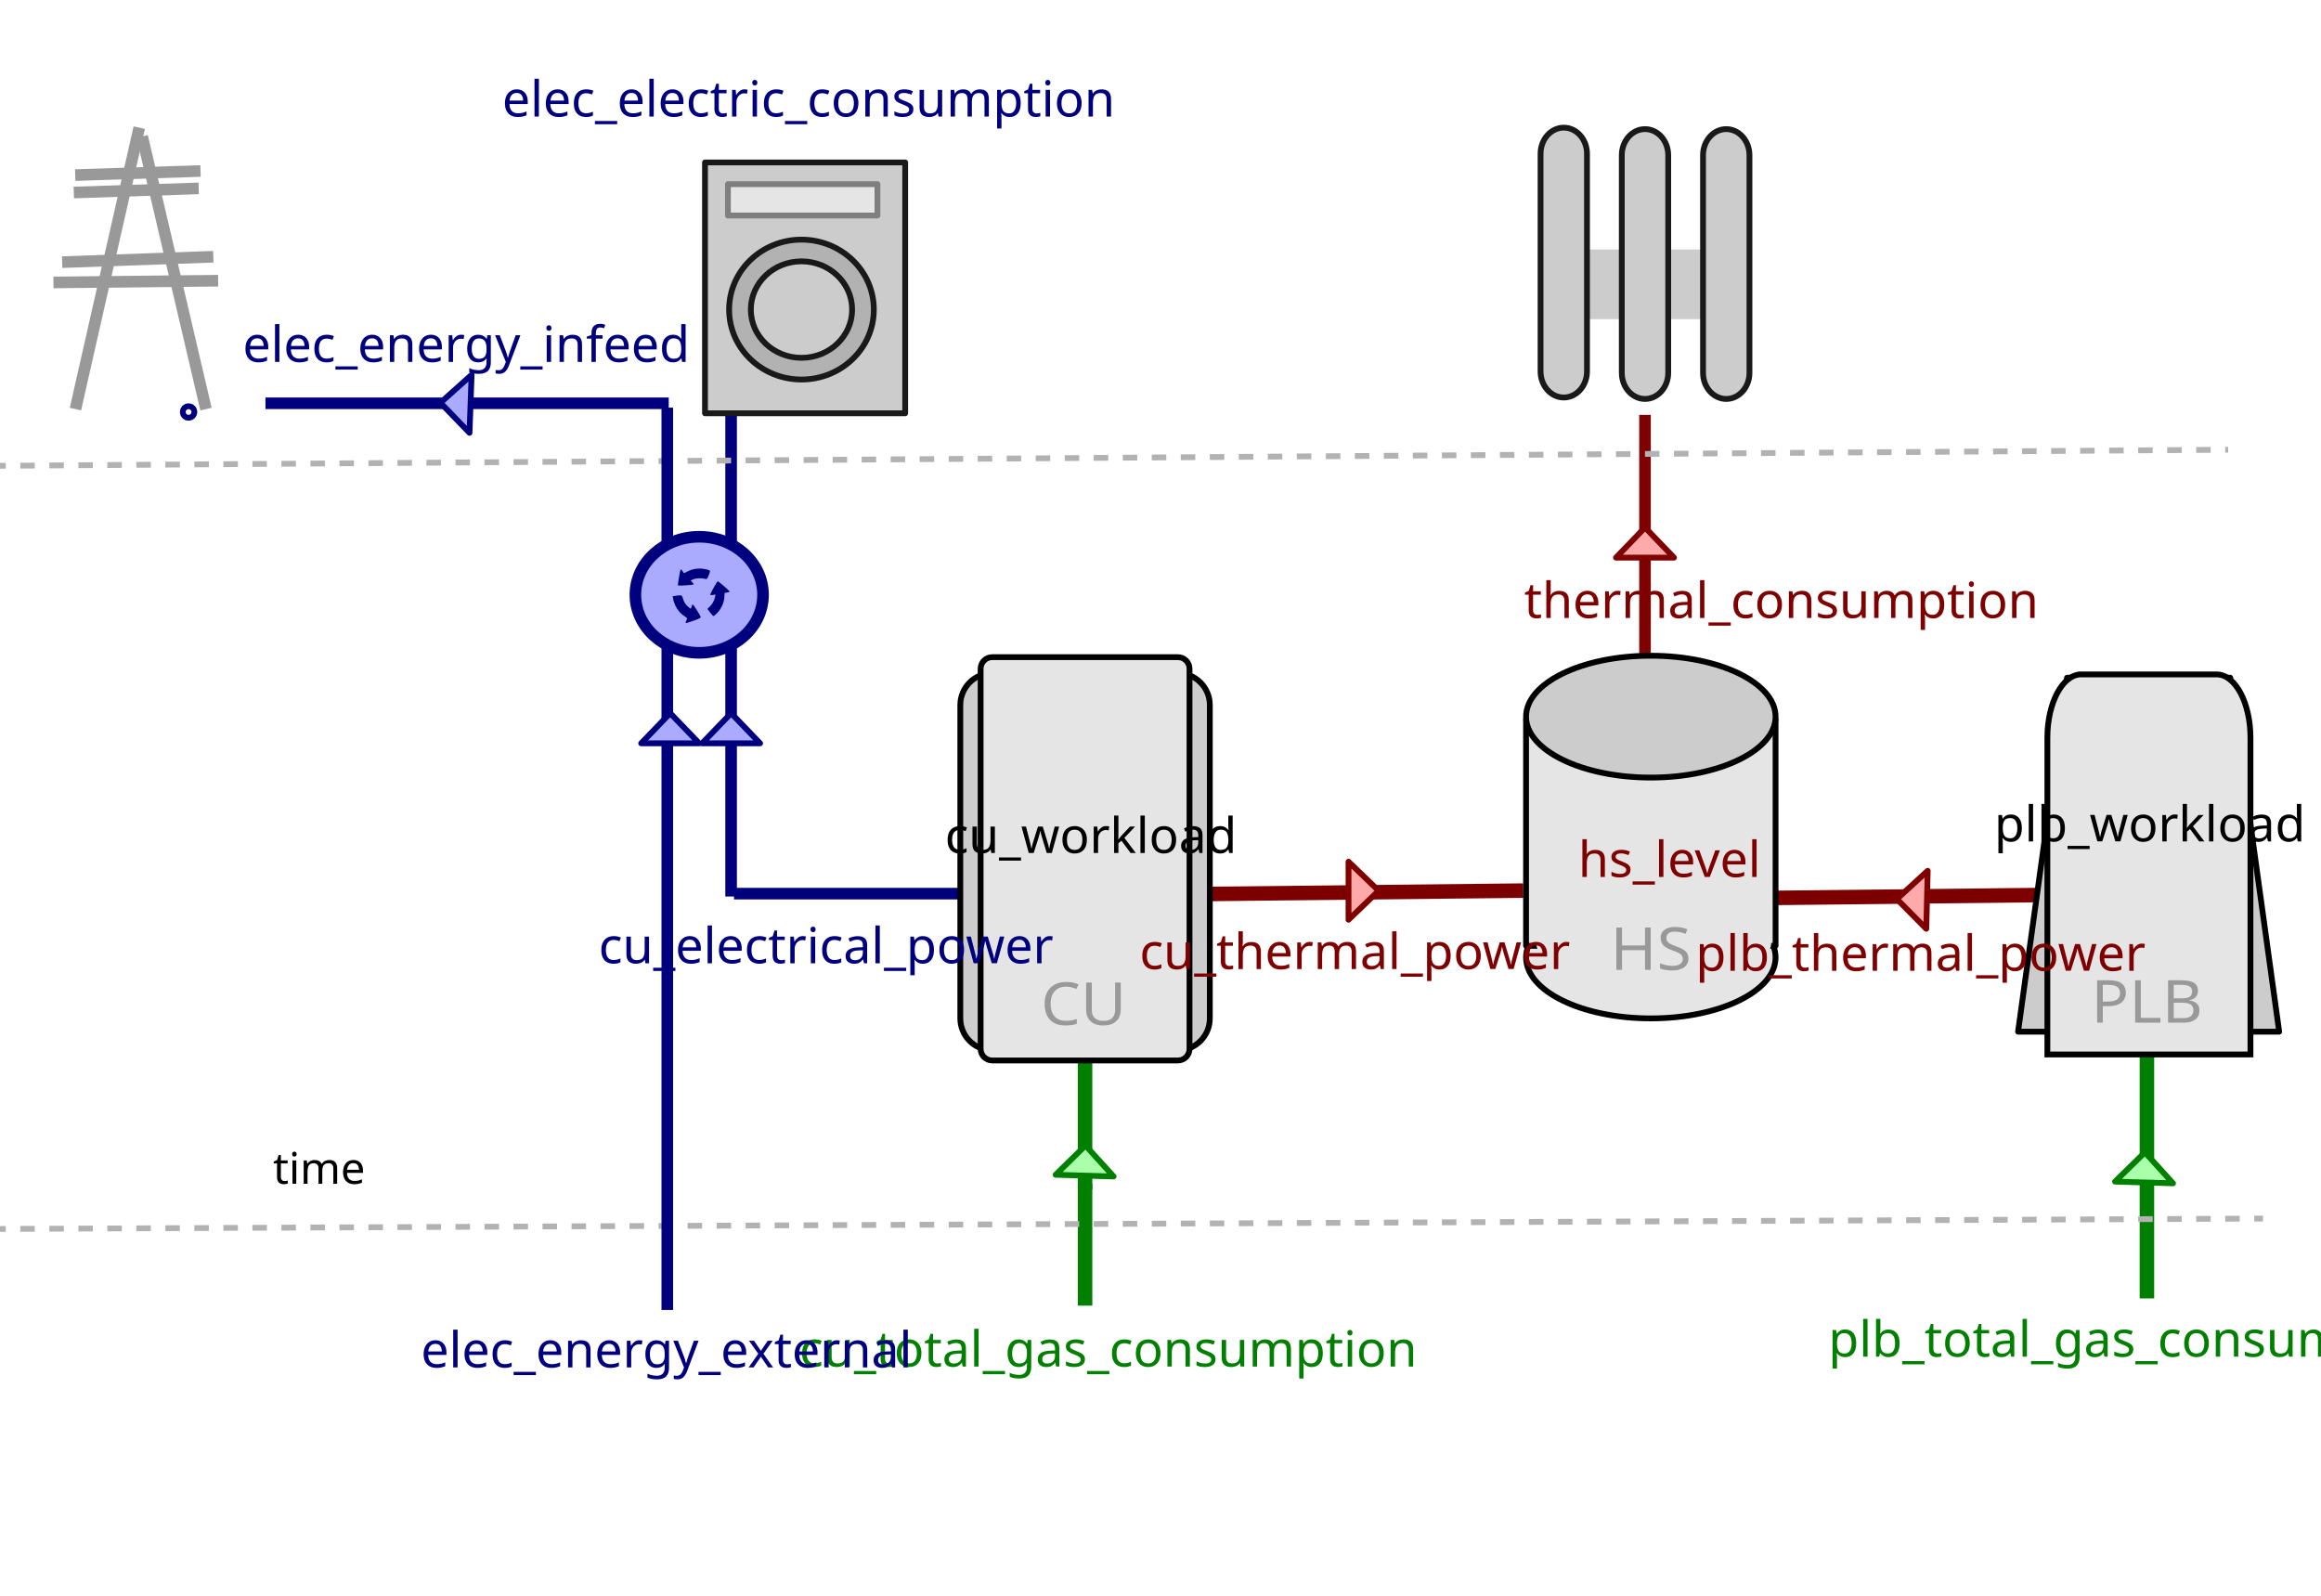
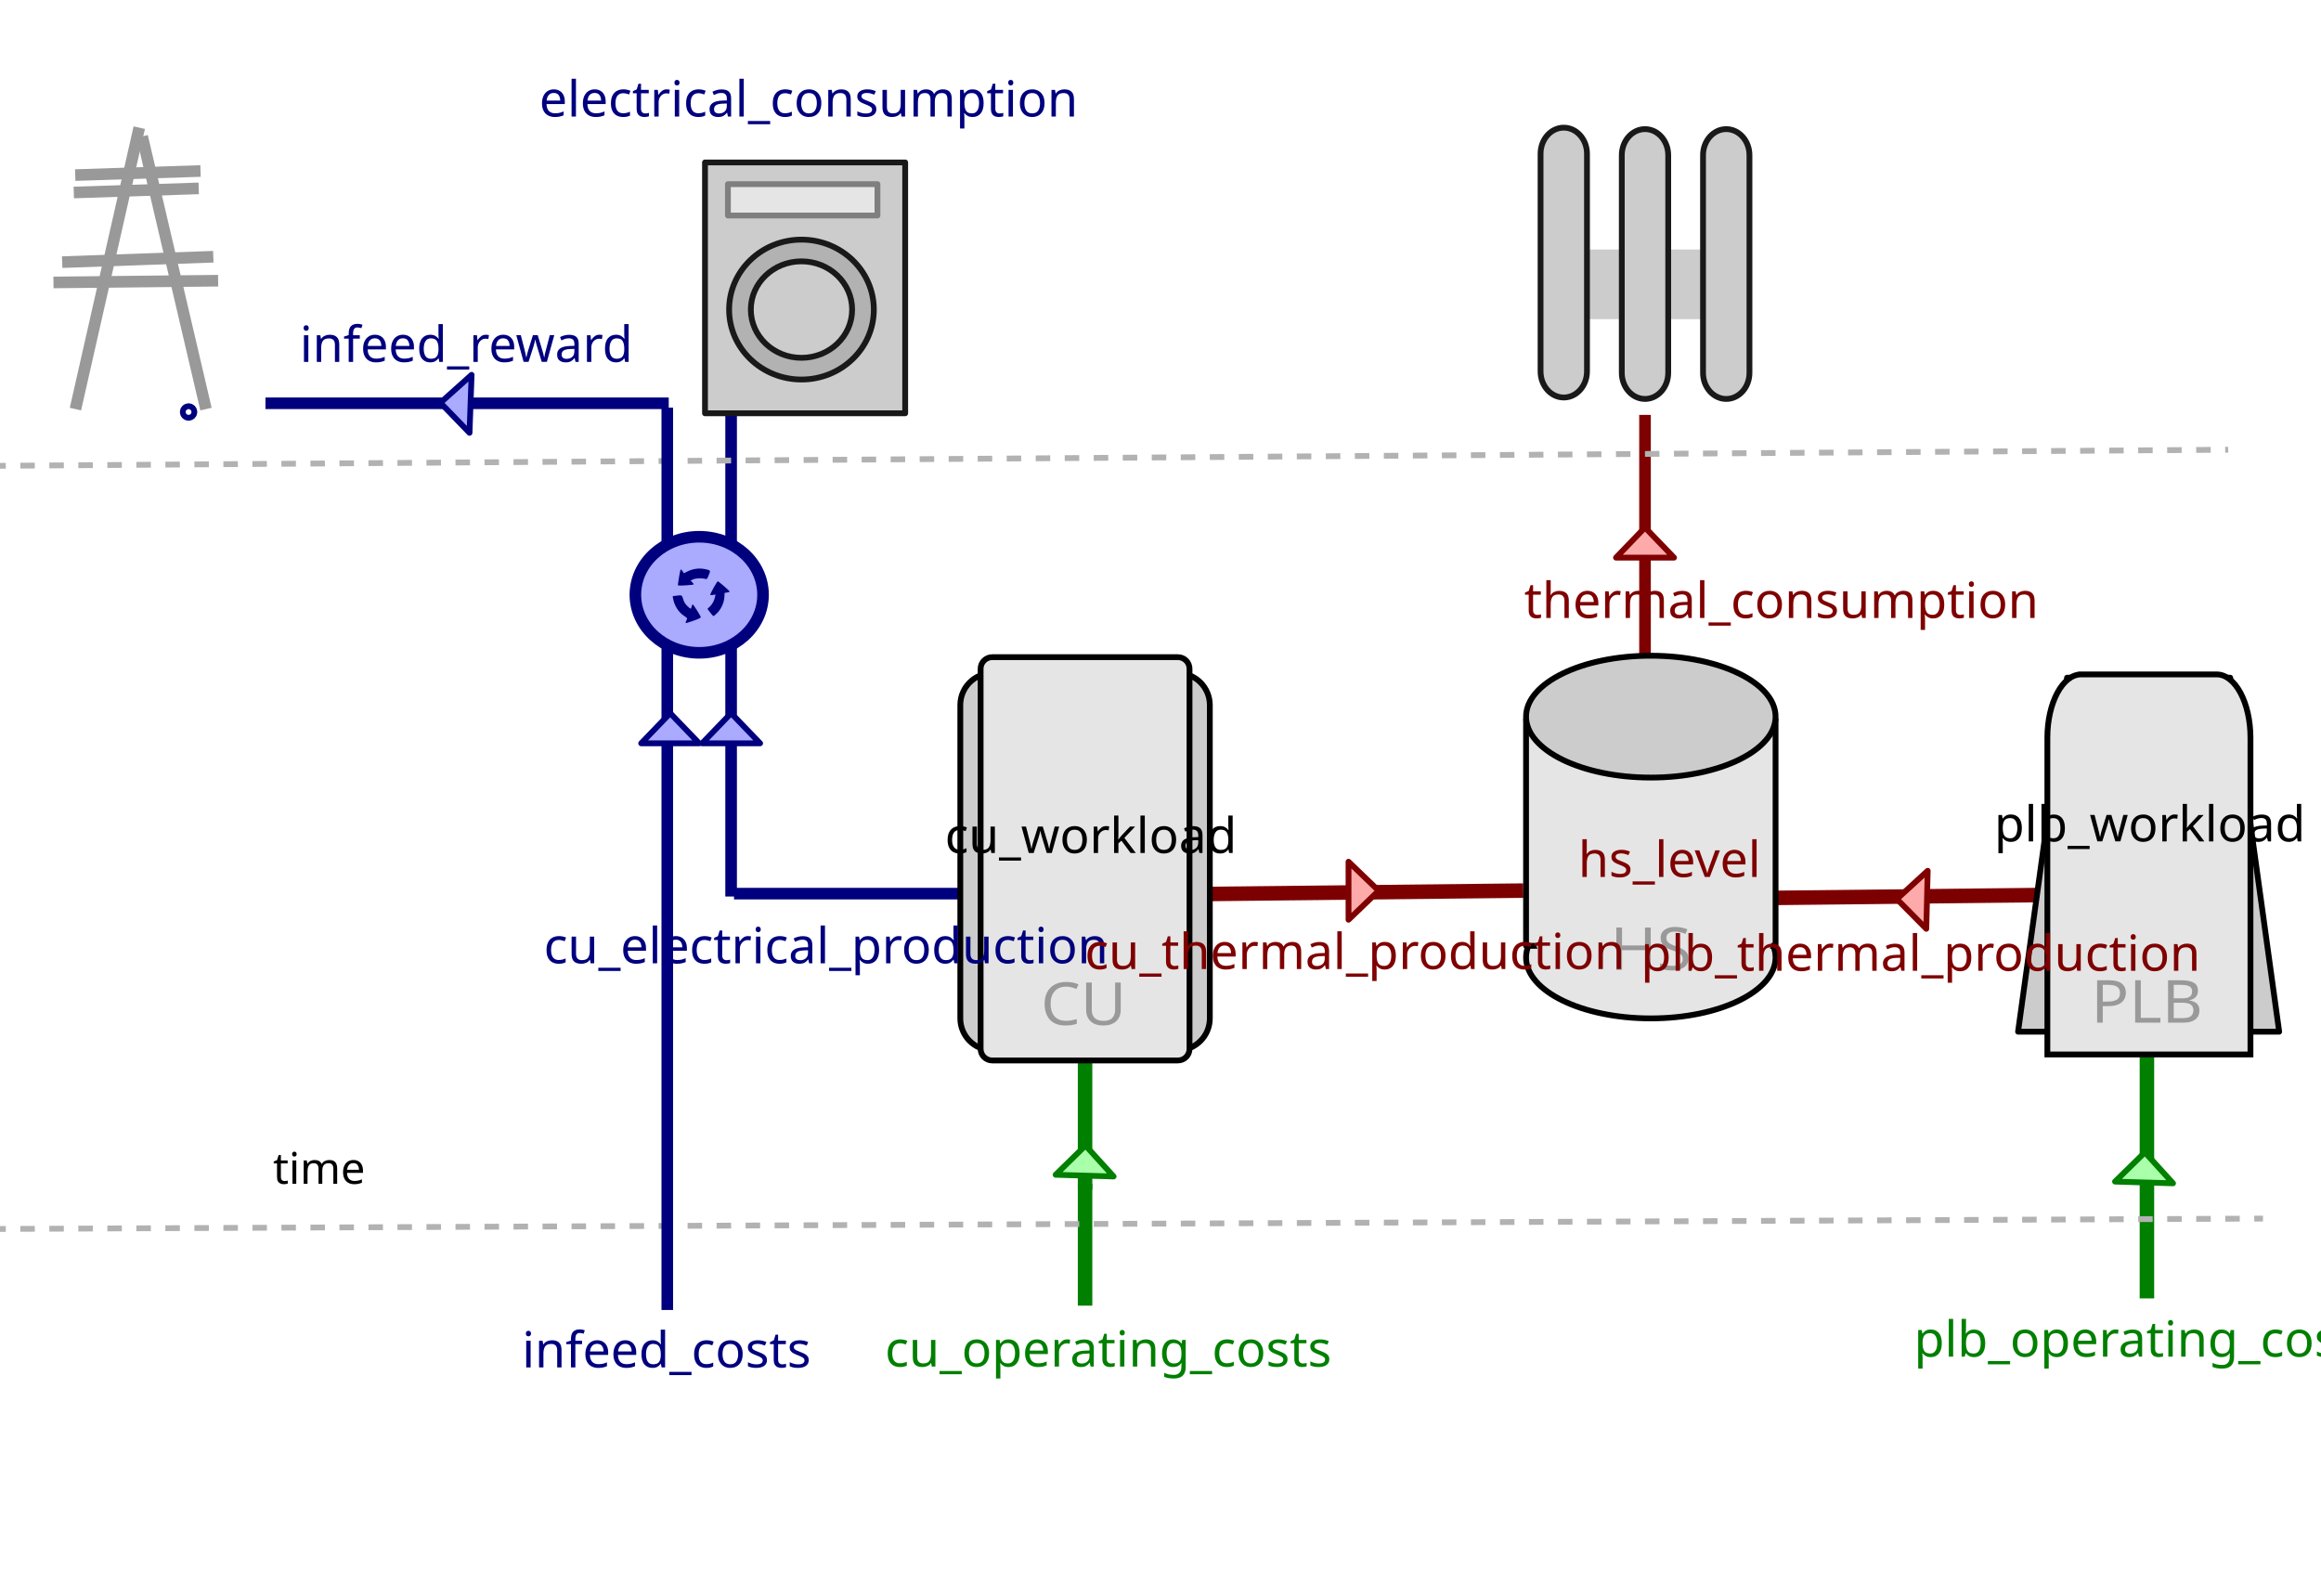
<svg xmlns="http://www.w3.org/2000/svg" viewBox="0 50 800 550" preserveAspectRatio="xMinYMin meet">
  <g>
    <line transform="rotate(89.3905 647.49 359.08)" y2="418.594" x2="647.49" y1="299.566" x1="647.49" stroke-linecap="null" stroke-linejoin="round" stroke-width="5" fill="none" id="svg_50" stroke="#7c0000" />
    <path fill="#cccccc" stroke-width="2" stroke-dasharray="null" stroke-linejoin="round" stroke-linecap="null" d="m695.585,405.585l16.876,-122.005l56.25,0l16.874,122.005l-90,0z" id="svg_61" stroke="#000000" />
    <line y2="497.5" x2="740" y1="408.5" x1="740" stroke-linecap="null" stroke-linejoin="round" stroke-width="5" fill="none" id="svg_53" stroke="#007f00" />
    <line id="svg_21" y2="358" x2="253" y1="358" x1="339" stroke-linecap="null" stroke-linejoin="round" stroke-width="4" fill="none" stroke="#00007f" />
    <line transform="rotate(89.3905 458.012 357.67)" id="svg_19" y2="424.695" x2="458.012" y1="290.646" x1="458.012" stroke-linecap="null" stroke-linejoin="round" stroke-width="5" stroke="#7c0000" fill="none" />
    <line id="svg_8" y2="460" x2="374" y1="410" x1="374" stroke-linecap="null" stroke-linejoin="round" stroke-width="5" stroke="#007f00" fill="none" />
    <g id="cu">
      <rect ry="11" rx="11" id="cu_back" height="130" width="86" y="282" x="331" stroke-width="2" stroke="#000000" fill="#cccccc" />
      <rect id="cu_front" ry="4" rx="4" height="139" width="72" y="276.5" x="338" stroke-linecap="null" stroke-linejoin="round" stroke-width="2" stroke="#000000" fill="#e5e5e5" />
    </g>
    <line id="svg_7" y2="461" x2="714" y1="461" x1="355" stroke-linecap="null" stroke-linejoin="round" stroke-width="0" stroke="#7f0000" fill="none" />
    <line id="svg_9" y2="462" x2="721" y1="420" x1="721" stroke-linecap="null" stroke-linejoin="round" stroke-width="0" stroke="#7f0000" fill="none" />
    <path id="svg_39" transform="rotate(1.68468 374 450)" d="m374,444.808l-10,10.385l20,0l-10,-10.385z" stroke-linecap="null" stroke-linejoin="round" stroke-width="2" stroke="#007f00" fill="#aaffaa" />
    <line id="svg_10" y2="500" x2="374" y1="458" x1="374" stroke-linecap="null" stroke-linejoin="round" stroke-width="5" stroke="#007f00" fill="none" />
    <line id="svg_22" y2="359" x2="252" y1="192" x1="252" stroke-linecap="null" stroke-linejoin="round" stroke-width="4" stroke="#00007f" fill="none" />
    <ellipse ry="1" id="svg_25" cy="192" cx="65" stroke-linecap="null" stroke-linejoin="round" stroke-width="4" stroke="#00007f" fill="none" />
    <line id="svg_27" y2="193" x2="567" y1="279" x1="567" stroke-linecap="null" stroke-linejoin="round" stroke-width="4" stroke="#7f0000" fill="none" />
    <path id="svg_34" d="m252,295.808l-10,10.385l20,0l-10,-10.385z" stroke-linecap="null" stroke-linejoin="round" stroke-width="2" stroke="#00007f" fill="#aaaaff" />
    <path transform="rotate(90 470 357)" id="svg_3_35" d="m470,351.808l-10,10.385l20,0l-10,-10.385z" stroke-linecap="null" stroke-linejoin="round" stroke-width="2" stroke="#7f0000" fill="#ffaaaa" />
    <path id="svg_42" d="m567,231.808l-10,10.385l20,0l-10,-10.385z" stroke-linecap="null" stroke-linejoin="round" stroke-width="2" stroke="#7f0000" fill="#ffaaaa" />
    <text id="svg_45" xml:space="preserve" text-anchor="middle" font-family="Sans-serif" font-size="24" y="381.5" x="571" stroke-linecap="null" stroke-linejoin="round" stroke-width="0" stroke="#7f0000" fill="#999999">HS</text>
-     <text id="cu_total_gas_consumption" transform="matrix(0.714147 0 0 0.714147 112.207 137.825)" font-style="normal" font-weight="normal" xml:space="preserve" text-anchor="middle" font-family="Sans-serif" font-size="24" y="536.547" x="377.784" stroke-linecap="null" stroke-linejoin="round" stroke-width="0" stroke="#7f0000" fill="#007f00">cu_total_gas_consumption</text>
+     <text id="cu_operating_costs" transform="matrix(0.714147 0 0 0.714147 112.207 137.825)" font-style="normal" font-weight="normal" xml:space="preserve" text-anchor="middle" font-family="Sans-serif" font-size="24" y="536.547" x="377.784" stroke-linecap="null" stroke-linejoin="round" stroke-width="0" stroke="#7f0000" fill="#007f00">cu_operating_costs</text>
    <text id="svg_44" xml:space="preserve" text-anchor="middle" font-family="Sans-serif" font-size="24" y="400.761" x="394.123" stroke-linecap="null" stroke-linejoin="round" stroke-width="0" stroke="#7f0000" fill="#999999" transform="matrix(0.902778 0 0 0.851852 17.6944 61.8518)">CU</text>
-     <text id="cu_electrical_power" transform="matrix(0.714147 0 0 0.714147 112.207 137.825)" font-style="normal" font-weight="normal" xml:space="preserve" text-anchor="middle" font-family="Sans-serif" font-size="24" y="341.913" x="241.563" stroke-linecap="null" stroke-linejoin="round" stroke-width="0" stroke="#00007f" fill="#00007f">cu_electrical_power</text>
-     <text id="elec_electric_consumption" transform="matrix(0.714147 0 0 0.714147 112.207 137.825)" font-style="normal" font-weight="normal" xml:space="preserve" text-anchor="middle" font-family="Sans-serif" font-size="24" y="-66.741" x="233.162" stroke-linecap="null" stroke-linejoin="round" stroke-width="0" stroke="#00007f" fill="#00007f">elec_electric_consumption</text>
-     <text id="elec_energy_infeed" transform="matrix(0.714147 0 0 0.714147 112.207 137.825)" font-style="normal" font-weight="normal" xml:space="preserve" text-anchor="middle" font-family="Sans-serif" font-size="24" y="51.674" x="67.929" stroke-linecap="null" stroke-linejoin="round" stroke-width="0" stroke="#00007f" fill="#00007f">elec_energy_infeed</text>
-     <text id="elec_energy_external" transform="matrix(0.714147 0 0 0.714147 112.207 137.825)" font-style="normal" font-weight="normal" xml:space="preserve" text-anchor="middle" font-family="Sans-serif" font-size="24" y="536.961" x="164.548" stroke-linecap="null" stroke-linejoin="round" stroke-width="0" stroke="#00007f" fill="#00007f">elec_energy_external</text>
+     <text id="cu_electrical_production" transform="matrix(0.714147 0 0 0.714147 112.207 137.825)" font-style="normal" font-weight="normal" xml:space="preserve" text-anchor="middle" font-family="Sans-serif" font-size="24" y="341.913" x="241.563" stroke-linecap="null" stroke-linejoin="round" stroke-width="0" stroke="#00007f" fill="#00007f">cu_electrical_production</text>
+     <text id="electrical_consumption" transform="matrix(0.714147 0 0 0.714147 112.207 137.825)" font-style="normal" font-weight="normal" xml:space="preserve" text-anchor="middle" font-family="Sans-serif" font-size="24" y="-66.741" x="233.162" stroke-linecap="null" stroke-linejoin="round" stroke-width="0" stroke="#00007f" fill="#00007f">electrical_consumption</text>
+     <text id="infeed_reward" transform="matrix(0.714147 0 0 0.714147 112.207 137.825)" font-style="normal" font-weight="normal" xml:space="preserve" text-anchor="middle" font-family="Sans-serif" font-size="24" y="51.674" x="67.929" stroke-linecap="null" stroke-linejoin="round" stroke-width="0" stroke="#00007f" fill="#00007f">infeed_reward</text>
+     <text id="infeed_costs" transform="matrix(0.714147 0 0 0.714147 112.207 137.825)" font-style="normal" font-weight="normal" xml:space="preserve" text-anchor="middle" font-family="Sans-serif" font-size="24" y="536.961" x="164.548" stroke-linecap="null" stroke-linejoin="round" stroke-width="0" stroke="#00007f" fill="#00007f">infeed_costs</text>
    <text id="thermal_consumption" transform="matrix(0.714147 0 0 0.714147 112.207 137.825)" font-style="normal" font-weight="normal" xml:space="preserve" text-anchor="middle" font-family="Sans-serif" font-size="24" y="175.261" x="702.649" stroke-linecap="null" stroke-linejoin="round" stroke-width="0" stroke="#7f0000" fill="#7f0000">thermal_consumption</text>
    <line fill="none" stroke="#b2b2b2" stroke-width="2" x1="-93" y1="474" x2="780" y2="470" id="svg_1" stroke-dasharray="5,5" />
    <line id="svg_16" y2="205" x2="768" y1="211" x1="-63" stroke-linecap="null" stroke-linejoin="null" stroke-dasharray="5,5" stroke-width="2" stroke="#b2b2b2" fill="none" />
    <g id="heat_storage">
      <g id="svg_40">
        <ellipse id="svg_13" ry="21" rx="43" cy="380" cx="569" stroke-linecap="null" stroke-linejoin="round" stroke-width="2" stroke="#000000" fill="#e5e5e5" />
        <rect id="svg_14" height="78" width="86" y="298" x="526" stroke-linecap="null" stroke-linejoin="round" stroke-width="2" stroke="#000000" fill="#e5e5e5" />
      </g>
      <ellipse ry="21" rx="43" id="svg_12" cy="297" cx="569" stroke-linecap="null" stroke-linejoin="round" stroke-width="2" stroke="#000000" fill="#cccccc" />
      <text id="hs_level" transform="matrix(0.714147 0 0 0.714147 112.207 137.825)" font-style="normal" font-weight="normal" xml:space="preserve" text-anchor="middle" font-family="Sans-serif" font-size="24" y="300.261" x="648.649" stroke-linecap="null" stroke-linejoin="round" stroke-width="0" stroke="#7f0000" fill="#7f0000">hs_level</text>
    </g>
    <g id="consumer">
      <rect id="svg_15" height="22" width="57" y="137" x="538" stroke-linecap="null" stroke-linejoin="null" stroke-width="2" stroke="#cccccc" fill="#cccccc" />
      <rect ry="9" rx="9" id="svg_5" height="93" width="16" y="94" x="531" stroke-linecap="null" stroke-linejoin="null" stroke-width="2" stroke="#191919" fill="#cccccc" />
      <rect id="svg_6" ry="9" rx="9" height="93" width="16" y="94.5" x="559" stroke-linecap="null" stroke-linejoin="null" stroke-width="2" stroke="#191919" fill="#cccccc" />
      <rect id="svg_11" ry="9" rx="9" height="93" width="16" y="94.5" x="587" stroke-linecap="null" stroke-linejoin="null" stroke-width="2" stroke="#191919" fill="#cccccc" />
    </g>
    <ellipse id="svg_18" ry="14" rx="40.5" cy="375" cx="570" stroke-linecap="null" stroke-linejoin="round" stroke-width="0" stroke="#000000" fill="#e5e5e5" />
    <text id="svg_17" xml:space="preserve" text-anchor="middle" font-family="Sans-serif" font-size="24" y="378.503" x="610.678" stroke-linecap="null" stroke-linejoin="round" stroke-width="0" stroke="#7f0000" fill="#999999" transform="matrix(0.902778 0 0 0.851852 17.6944 61.8518)">HS</text>
    <line y2="501.5" x2="230" y1="190.5" x1="230" stroke-linecap="null" stroke-linejoin="round" stroke-width="4" stroke="#00007f" fill="none" id="svg_2" />
    <line y2="258.5" x2="161" y1="119.5" x1="161" stroke-linecap="null" stroke-linejoin="round" stroke-width="4" stroke="#00007f" fill="none" id="svg_3" transform="rotate(90 161 189)" />
    <path d="m231,295.808l-10,10.385l20,0l-10,-10.385z" stroke-linecap="null" stroke-linejoin="round" stroke-width="2" stroke="#00007f" fill="#aaaaff" id="svg_4" />
    <path d="m157,183.808l-10,10.385l20,0l-10,-10.385z" stroke-linecap="null" stroke-linejoin="round" stroke-width="2" stroke="#00007f" fill="#aaaaff" id="svg_20" transform="rotate(-87.9546 157 189)" />
    <g id="svg_29">
      <rect fill="#cccccc" stroke="#191919" stroke-width="2" stroke-linejoin="round" stroke-linecap="null" x="243" y="105.988" width="69" height="86.458" id="svg_23" />
      <ellipse fill="#b2b2b2" stroke="#191919" stroke-width="2" stroke-linejoin="round" stroke-linecap="null" cx="276.253" cy="156.699" id="svg_24" rx="24.94" ry="24.108" />
      <ellipse fill="#cccccc" stroke="#191919" stroke-width="2" stroke-linejoin="round" stroke-linecap="null" cx="276.253" cy="156.699" id="svg_26" rx="17.458" ry="16.627" />
      <rect fill="#e5e5e5" stroke="#7f7f7f" stroke-width="2" stroke-linejoin="round" stroke-linecap="null" x="250.898" y="113.47" width="51.542" height="10.807" id="svg_28" />
    </g>
    <ellipse fill="#aaaaff" stroke-width="4" stroke-linejoin="round" stroke-linecap="null" cx="241" cy="255" id="svg_30" rx="22" ry="20" stroke="#00007f" />
    <line id="svg_35" y2="94" x2="48" y1="191" x1="26" stroke-linecap="null" stroke-linejoin="round" stroke-width="4" stroke="#999999" fill="none" />
    <line id="svg_36" y2="97" x2="49" y1="191" x1="71" stroke-linecap="null" stroke-linejoin="round" stroke-width="4" stroke="#999999" fill="none" />
    <line transform="rotate(3.43363 47.5215 109.641)" id="svg_37" y2="107.641" x2="69.032" y1="111.641" x1="26.011" stroke-linecap="null" stroke-linejoin="round" stroke-width="4" stroke="#999999" fill="none" />
    <line id="svg_38" transform="rotate(3.43363 46.9617 115.638)" y2="113.638" x2="68.413" y1="117.638" x1="25.511" stroke-linecap="null" stroke-linejoin="round" stroke-width="4" stroke="#999999" fill="none" />
    <line id="svg_41" transform="rotate(3.43363 47.4749 139.418)" y2="136.929" x2="73.418" y1="141.908" x1="21.532" stroke-linecap="null" stroke-linejoin="round" stroke-width="4" stroke="#999999" fill="none" />
    <line id="svg_43" transform="rotate(3.43363 46.8071 147.048)" y2="145.048" x2="75.116" y1="149.048" x1="18.499" stroke-linecap="null" stroke-linejoin="round" stroke-width="4" stroke="#999999" fill="none" />
    <path fill="#e5e5e5" stroke-width="2" stroke-dasharray="null" stroke-linejoin="null" stroke-linecap="null" d="m717.353,282.44l46.668,0l0,0c3.093,0 6.06,2.299 8.248,6.394c2.187,4.096 3.416,9.649 3.416,15.439l0,109.168c0,0 0,0 0,0l-70,0l0,0c0,0 0,0 0,0l0,-109.168l0,0c0,-12.057 5.225,-21.832 11.668,-21.832z" id="svg_48" stroke="#000000" />
    <path transform="rotate(-88.6028 659 360)" d="m659,354.808l-10,10.385l20,0l-10,-10.385z" stroke-linecap="null" stroke-linejoin="round" stroke-width="2" stroke="#7f0000" fill="#ffaaaa" id="svg_51" />
    <text fill="#000000" stroke="#7f0000" stroke-width="0" stroke-dasharray="null" stroke-linejoin="round" stroke-linecap="null" x="110" y="458" id="time" font-size="15" font-family="Sans-serif" text-anchor="middle" xml:space="preserve">time</text>
    <path transform="rotate(1.68468 739.153 452.353)" d="m739.153,447.161l-10,10.385l20,0l-10,-10.385z" stroke-linecap="null" stroke-linejoin="round" stroke-width="2" stroke="#007f00" fill="#aaffaa" id="svg_54" />
-     <text transform="matrix(0.714147 0 0 0.714147 112.207 137.825)" font-style="normal" font-weight="normal" xml:space="preserve" text-anchor="middle" font-family="Sans-serif" font-size="24" y="531.77" x="879.084" stroke-linecap="null" stroke-linejoin="round" stroke-width="0" stroke="#7f0000" fill="#007f00" id="plb_total_gas_consumption">plb_total_gas_consumption</text>
+     <text transform="matrix(0.714147 0 0 0.714147 112.207 137.825)" font-style="normal" font-weight="normal" xml:space="preserve" text-anchor="middle" font-family="Sans-serif" font-size="24" y="531.77" x="879.084" stroke-linecap="null" stroke-linejoin="round" stroke-width="0" stroke="#7f0000" fill="#007f00" id="plb_operating_costs">plb_operating_costs</text>
    <path fill="#00007f" stroke="#7f0000" stroke-width="0" stroke-dasharray="null" stroke-linejoin="round" stroke-linecap="null" d="m233.644,251.605c0.001,-0.17 0.153,-1.213 0.339,-2.318c0.579,-3.444 0.588,-3.46 1.323,-2.362l0.435,0.65l1.273,-0.642c1.683,-0.85 3.691,-1.164 5.537,-0.867c0.784,0.126 1.615,0.331 1.848,0.456c0.462,0.247 0.432,0.46 -0.304,2.179c-0.404,0.942 -0.442,0.969 -1.14,0.79c-1.186,-0.305 -3.117,-0.209 -4.05,0.201l-0.874,0.385l0.613,0.64c0.337,0.352 0.529,0.693 0.425,0.757c-0.104,0.064 -1.367,0.19 -2.808,0.278c-2.161,0.133 -2.619,0.107 -2.618,-0.148l0,0zm11.127,9.496l-0.936,-1.24l0.852,-0.824c0.877,-0.848 1.51,-2.039 1.789,-3.367l0.159,-0.758l-0.917,0.147c-0.504,0.081 -0.92,0.07 -0.924,-0.024c-0.018,-0.436 2.381,-4.74 2.614,-4.689c0.367,0.079 4.086,3.3 4.086,3.539c0,0.106 -0.391,0.256 -0.869,0.333l-0.868,0.139l-0.086,1.482c-0.11,1.9 -1.111,4.093 -2.505,5.487c-0.558,0.558 -1.115,1.015 -1.237,1.015c-0.122,0 -0.643,-0.558 -1.158,-1.24l0,0zm-8.45,3.475c0,-0.137 0.147,-0.533 0.327,-0.881c0.326,-0.631 0.324,-0.634 -0.891,-1.441c-1.902,-1.263 -3.316,-3.505 -3.761,-5.962l-0.146,-0.806l1.04,-0.142c2.143,-0.294 2.162,-0.285 2.592,1.176c0.29,0.986 0.646,1.576 1.414,2.344c0.564,0.565 1.105,0.978 1.202,0.918c0.096,-0.059 0.236,-0.412 0.31,-0.782c0.074,-0.371 0.229,-0.674 0.344,-0.674c0.264,0 2.746,3.914 2.785,4.392c0.026,0.319 -1.316,0.871 -4.813,1.981c-0.223,0.071 -0.402,0.017 -0.402,-0.122l0,0z" id="svg_59" />
-     <text id="cu_thermal_power" transform="matrix(0.714147 0 0 0.714147 112.207 137.825)" font-style="normal" font-weight="normal" xml:space="preserve" text-anchor="middle" font-family="Sans-serif" font-size="24" y="344.712" x="496.805" stroke-linecap="null" stroke-linejoin="round" stroke-width="0" stroke="#7f0000" fill="#7f0000">cu_thermal_power</text>
+     <text id="cu_thermal_production" transform="matrix(0.714147 0 0 0.714147 112.207 137.825)" font-style="normal" font-weight="normal" xml:space="preserve" text-anchor="middle" font-family="Sans-serif" font-size="24" y="344.712" x="496.805" stroke-linecap="null" stroke-linejoin="round" stroke-width="0" stroke="#7f0000" fill="#7f0000">cu_thermal_production</text>
    <text xml:space="preserve" text-anchor="middle" font-family="Sans-serif" font-size="24" y="399.849" x="800.098" stroke-linecap="null" stroke-linejoin="round" stroke-width="0" stroke="#7f0000" fill="#999999" transform="matrix(0.902778 0 0 0.851852 17.6944 61.8518)" id="svg_62">PLB</text>
-     <text transform="matrix(0.714147 0 0 0.714147 112.207 137.825)" font-style="normal" font-weight="normal" xml:space="preserve" text-anchor="middle" font-family="Sans-serif" font-size="24" y="345.539" x="769.86" stroke-linecap="null" stroke-linejoin="round" stroke-width="0" stroke="#7f0000" fill="#7f0000" id="plb_thermal_power">plb_thermal_power</text>
+     <text transform="matrix(0.714147 0 0 0.714147 112.207 137.825)" font-style="normal" font-weight="normal" xml:space="preserve" text-anchor="middle" font-family="Sans-serif" font-size="24" y="345.539" x="769.86" stroke-linecap="null" stroke-linejoin="round" stroke-width="0" stroke="#7f0000" fill="#7f0000" id="plb_thermal_production">plb_thermal_production</text>
    <text id="plb_workload" fill="#000000" stroke="#7f0000" stroke-width="0" stroke-dasharray="null" stroke-linejoin="round" stroke-linecap="null" x="741" y="340" font-size="17" font-family="Sans-serif" text-anchor="middle" xml:space="preserve">plb_workload</text>
    <text fill="#000000" stroke="#7f0000" stroke-width="0" stroke-dasharray="null" stroke-linejoin="round" stroke-linecap="null" x="376" y="344" font-size="17" font-family="Sans-serif" text-anchor="middle" xml:space="preserve" id="cu_workload">cu_workload</text>
  </g>
</svg>
